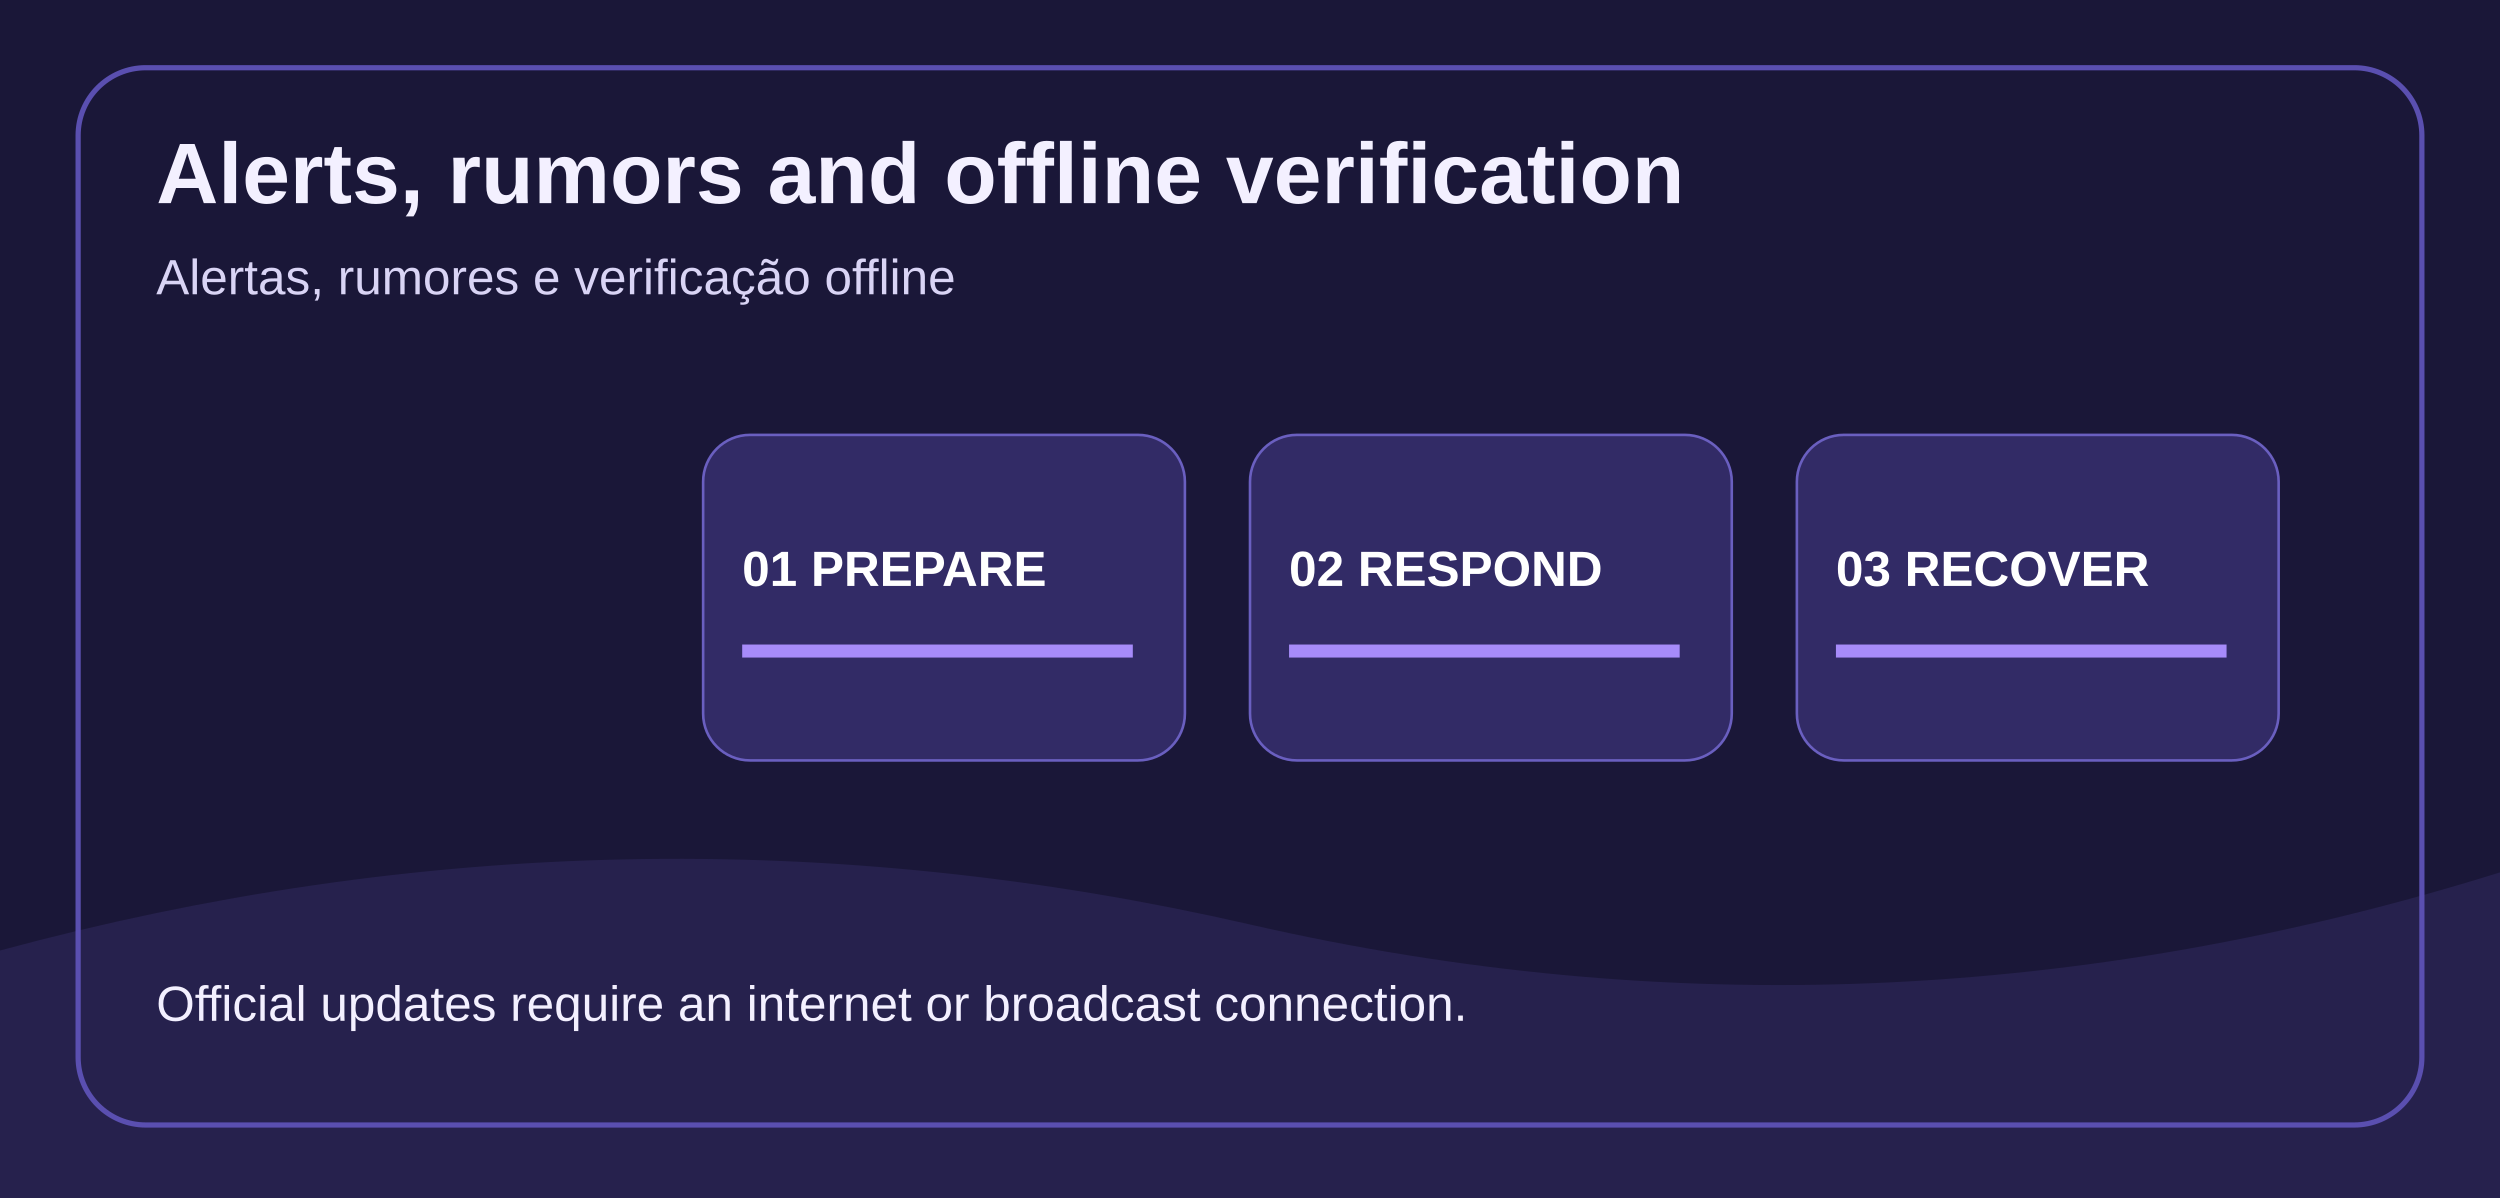
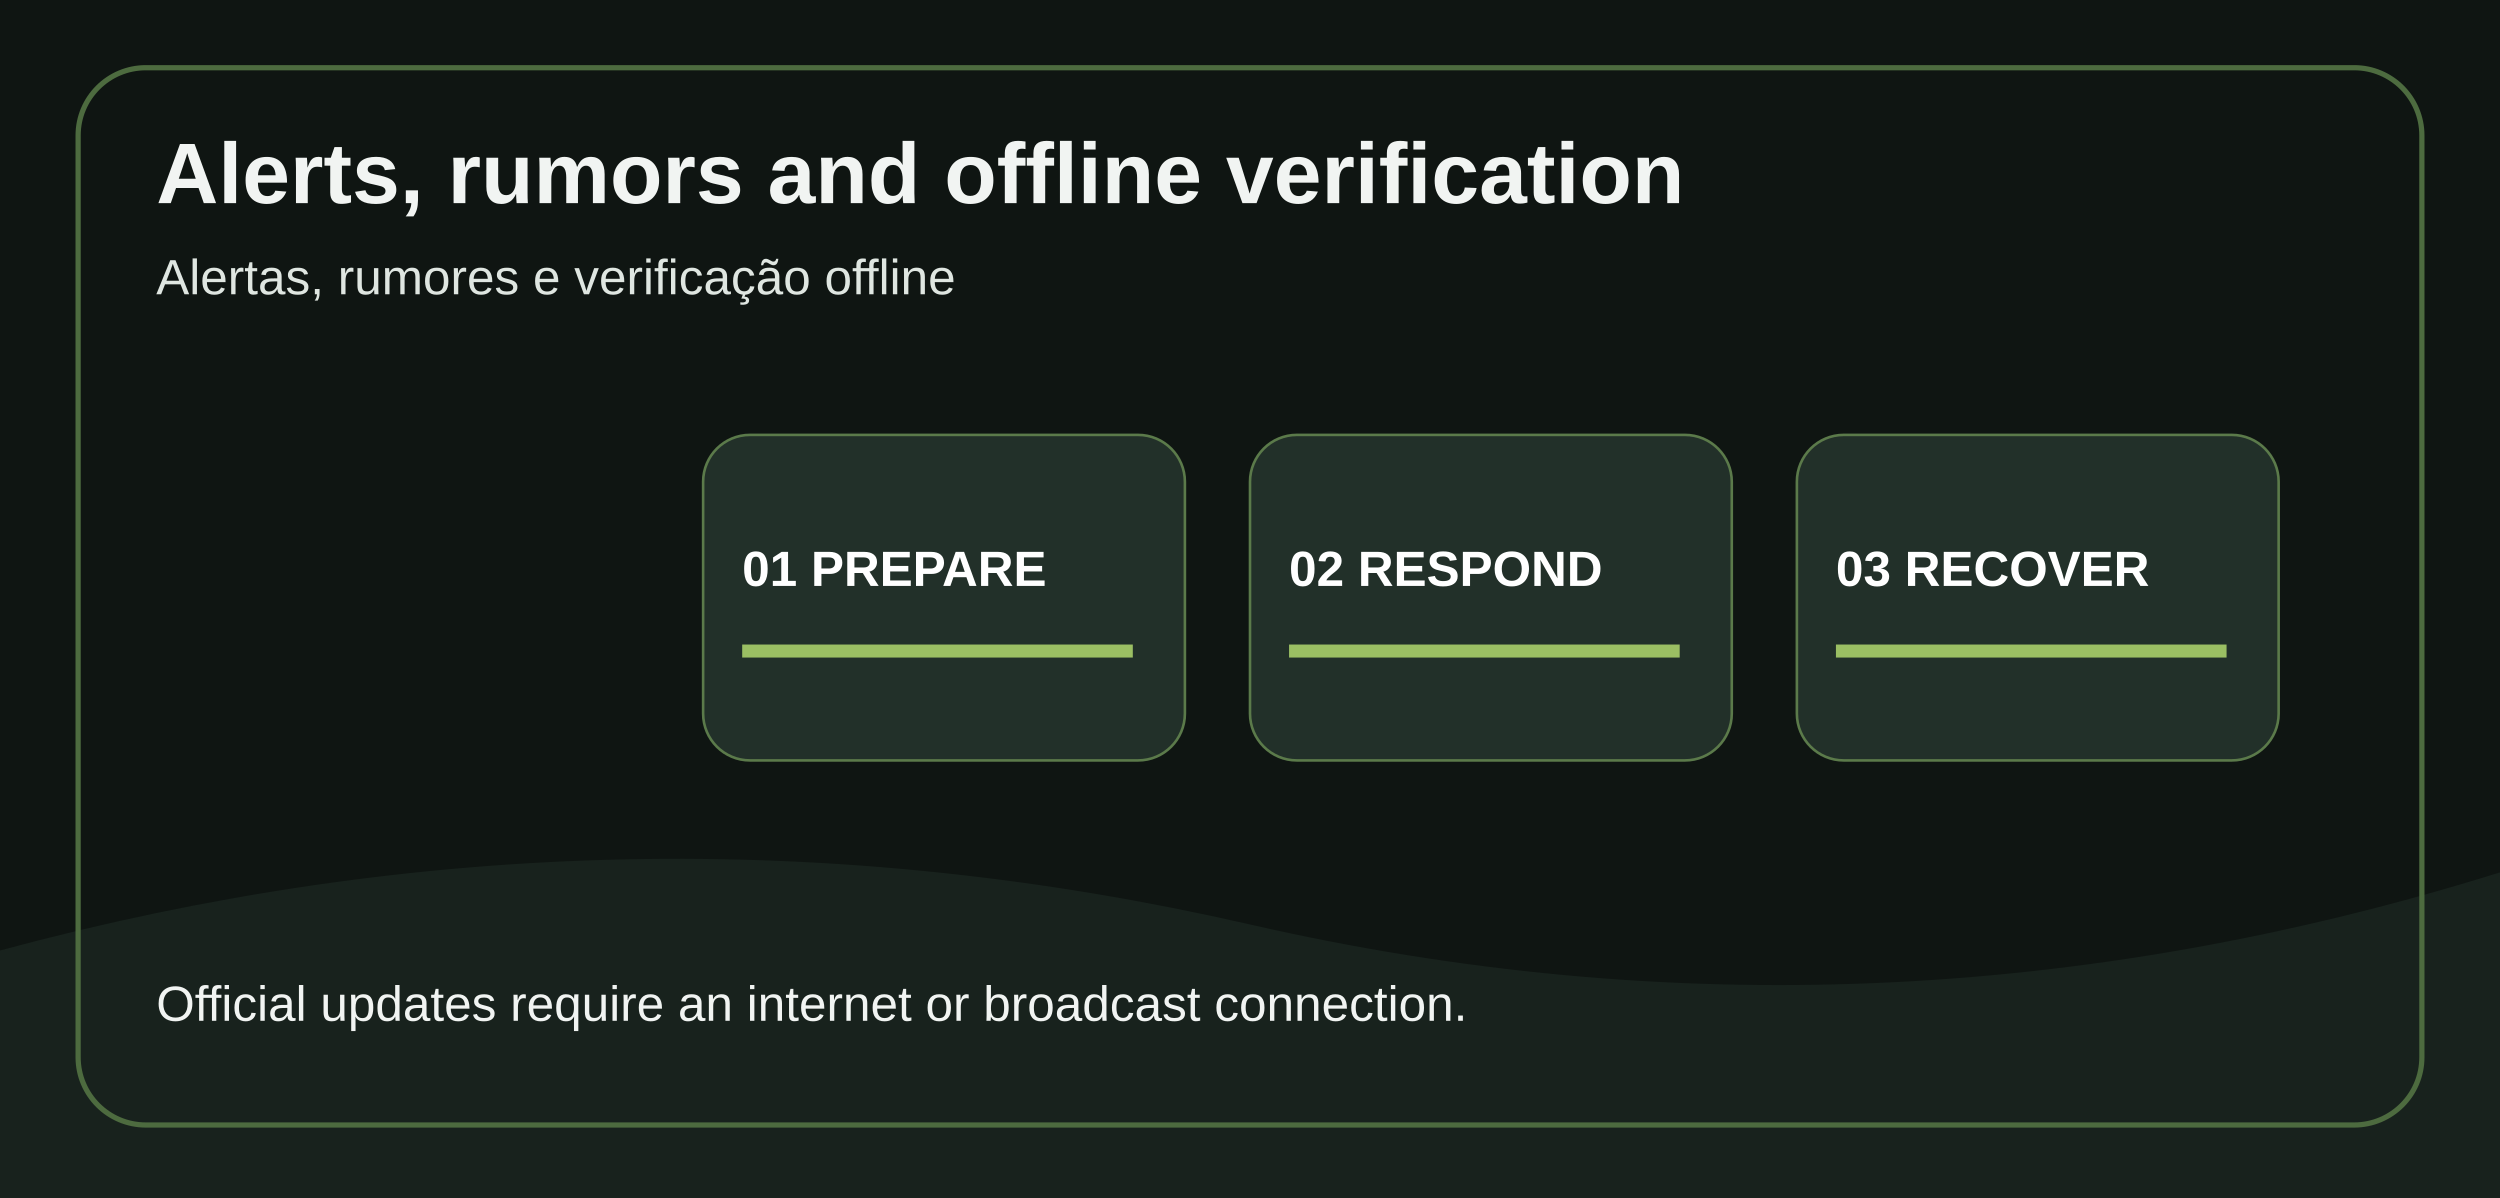
<svg xmlns="http://www.w3.org/2000/svg" viewBox="0 0 960 460" role="img" aria-label="Alerts, rumors and offline verification preparation response recovery diagram">
-   <rect width="960" height="460" fill="#1a1738" />
-   <path d="M0 365 Q240 300 480 355 T960 335 V460 H0" fill="#26214d" />
-   <rect x="30" y="26" width="900" height="406" rx="26" fill="none" stroke="#5a4fb0" stroke-width="2" />
-   <text x="60" y="78" font-family="Arial" font-size="33" font-weight="bold" fill="#f3f0ff">Alerts, rumors and offline verification</text>
-   <text x="60" y="113" font-family="Arial" font-size="19" fill="#d9d4f5">Alertas, rumores e verificação offline</text>
-   <rect x="270" y="167" width="185" height="125" rx="18" fill="#322b66" stroke="#6a5fc0" />
+   <rect width="960" height="460" fill="#0f1512" />
+   <path d="M0 365 Q240 300 480 355 T960 335 V460 H0" fill="#18221d" />
+   <rect x="30" y="26" width="900" height="406" rx="26" fill="none" stroke="#4d6b3f" stroke-width="2" />
+   <text x="60" y="78" font-family="Arial" font-size="33" font-weight="bold" fill="#f1f4f2">Alerts, rumors and offline verification</text>
+   <text x="60" y="113" font-family="Arial" font-size="19" fill="#dfe6e1">Alertas, rumores e verificação offline</text>
+   <rect x="270" y="167" width="185" height="125" rx="18" fill="#223029" stroke="#5b7a4a" />
  <text x="285" y="225" font-family="Arial" font-weight="bold" font-size="19" fill="#ffffff">01 PREPARE</text>
-   <path d="M285 250 H435" stroke="#a78bfa" stroke-width="5" />
-   <rect x="480" y="167" width="185" height="125" rx="18" fill="#322b66" stroke="#6a5fc0" />
+   <path d="M285 250 H435" stroke="#9bbf63" stroke-width="5" />
+   <rect x="480" y="167" width="185" height="125" rx="18" fill="#223029" stroke="#5b7a4a" />
  <text x="495" y="225" font-family="Arial" font-weight="bold" font-size="19" fill="#ffffff">02 RESPOND</text>
-   <path d="M495 250 H645" stroke="#a78bfa" stroke-width="5" />
-   <rect x="690" y="167" width="185" height="125" rx="18" fill="#322b66" stroke="#6a5fc0" />
+   <path d="M495 250 H645" stroke="#9bbf63" stroke-width="5" />
+   <rect x="690" y="167" width="185" height="125" rx="18" fill="#223029" stroke="#5b7a4a" />
  <text x="705" y="225" font-family="Arial" font-weight="bold" font-size="19" fill="#ffffff">03 RECOVER</text>
-   <path d="M705 250 H855" stroke="#a78bfa" stroke-width="5" />
-   <text x="60" y="392" font-family="Arial" font-size="19" fill="#f3f0ff">Official updates require an internet or broadcast connection.</text>
+   <path d="M705 250 H855" stroke="#9bbf63" stroke-width="5" />
+   <text x="60" y="392" font-family="Arial" font-size="19" fill="#f1f4f2">Official updates require an internet or broadcast connection.</text>
</svg>
